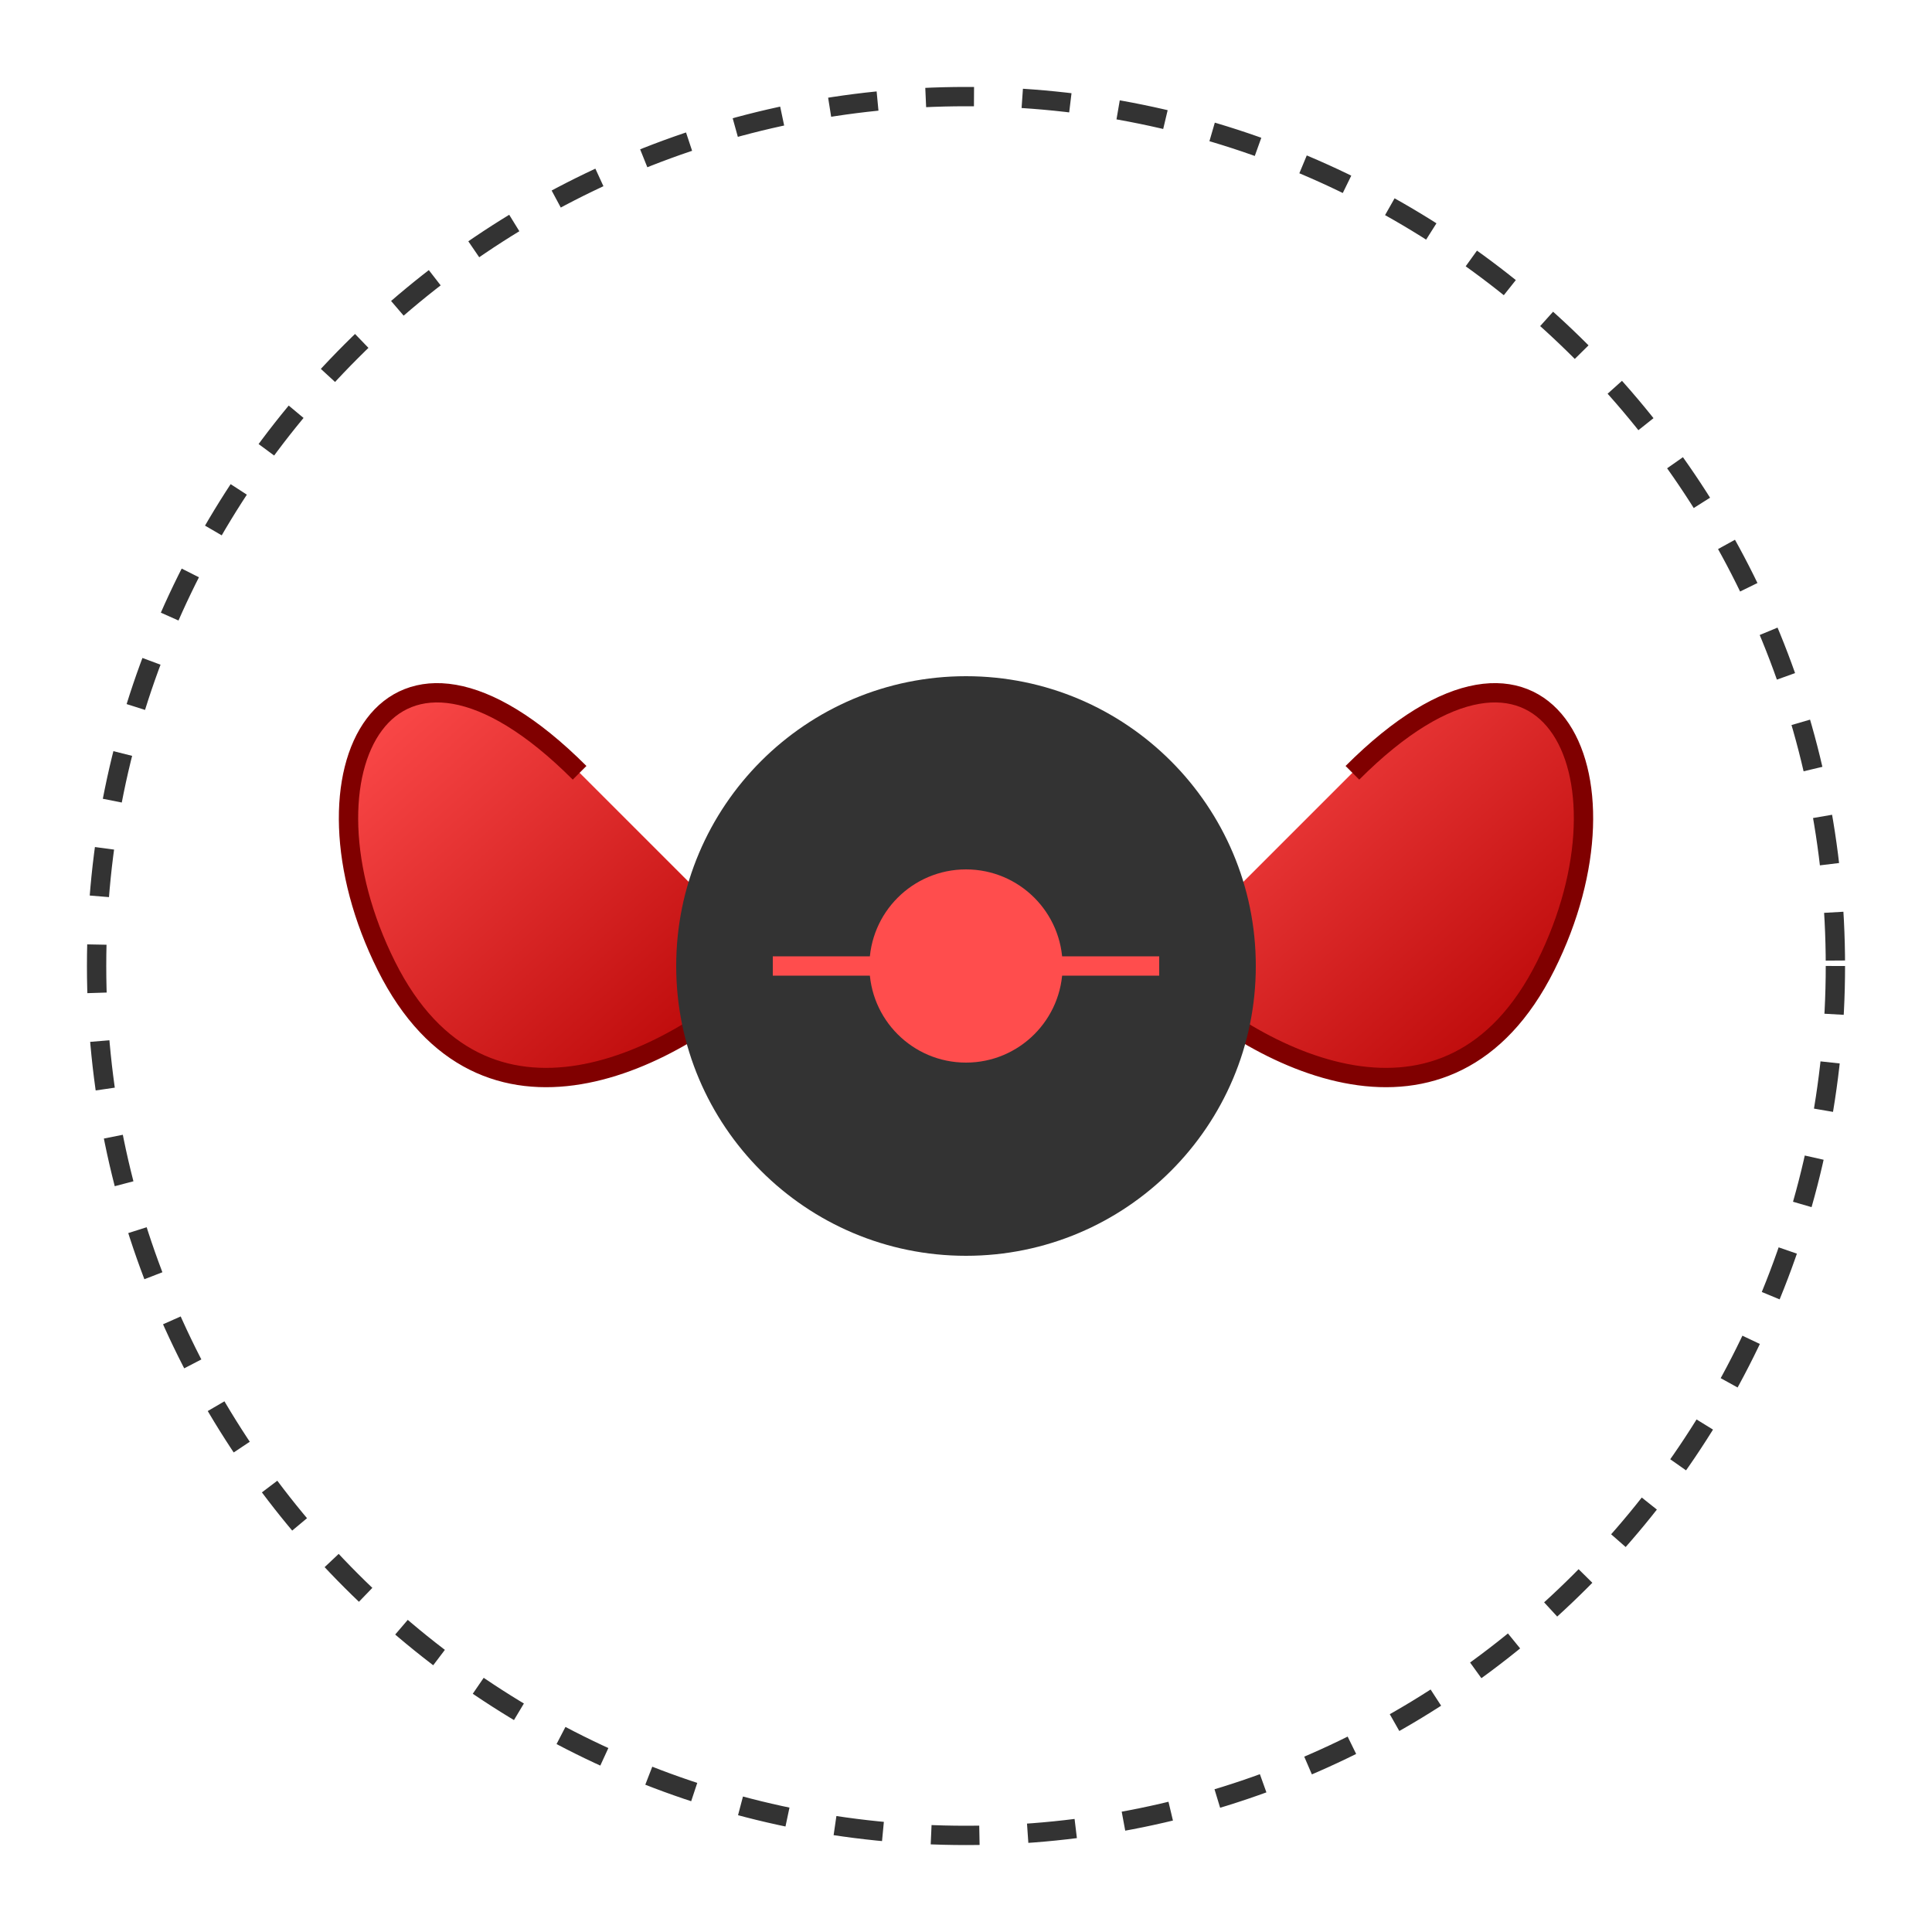
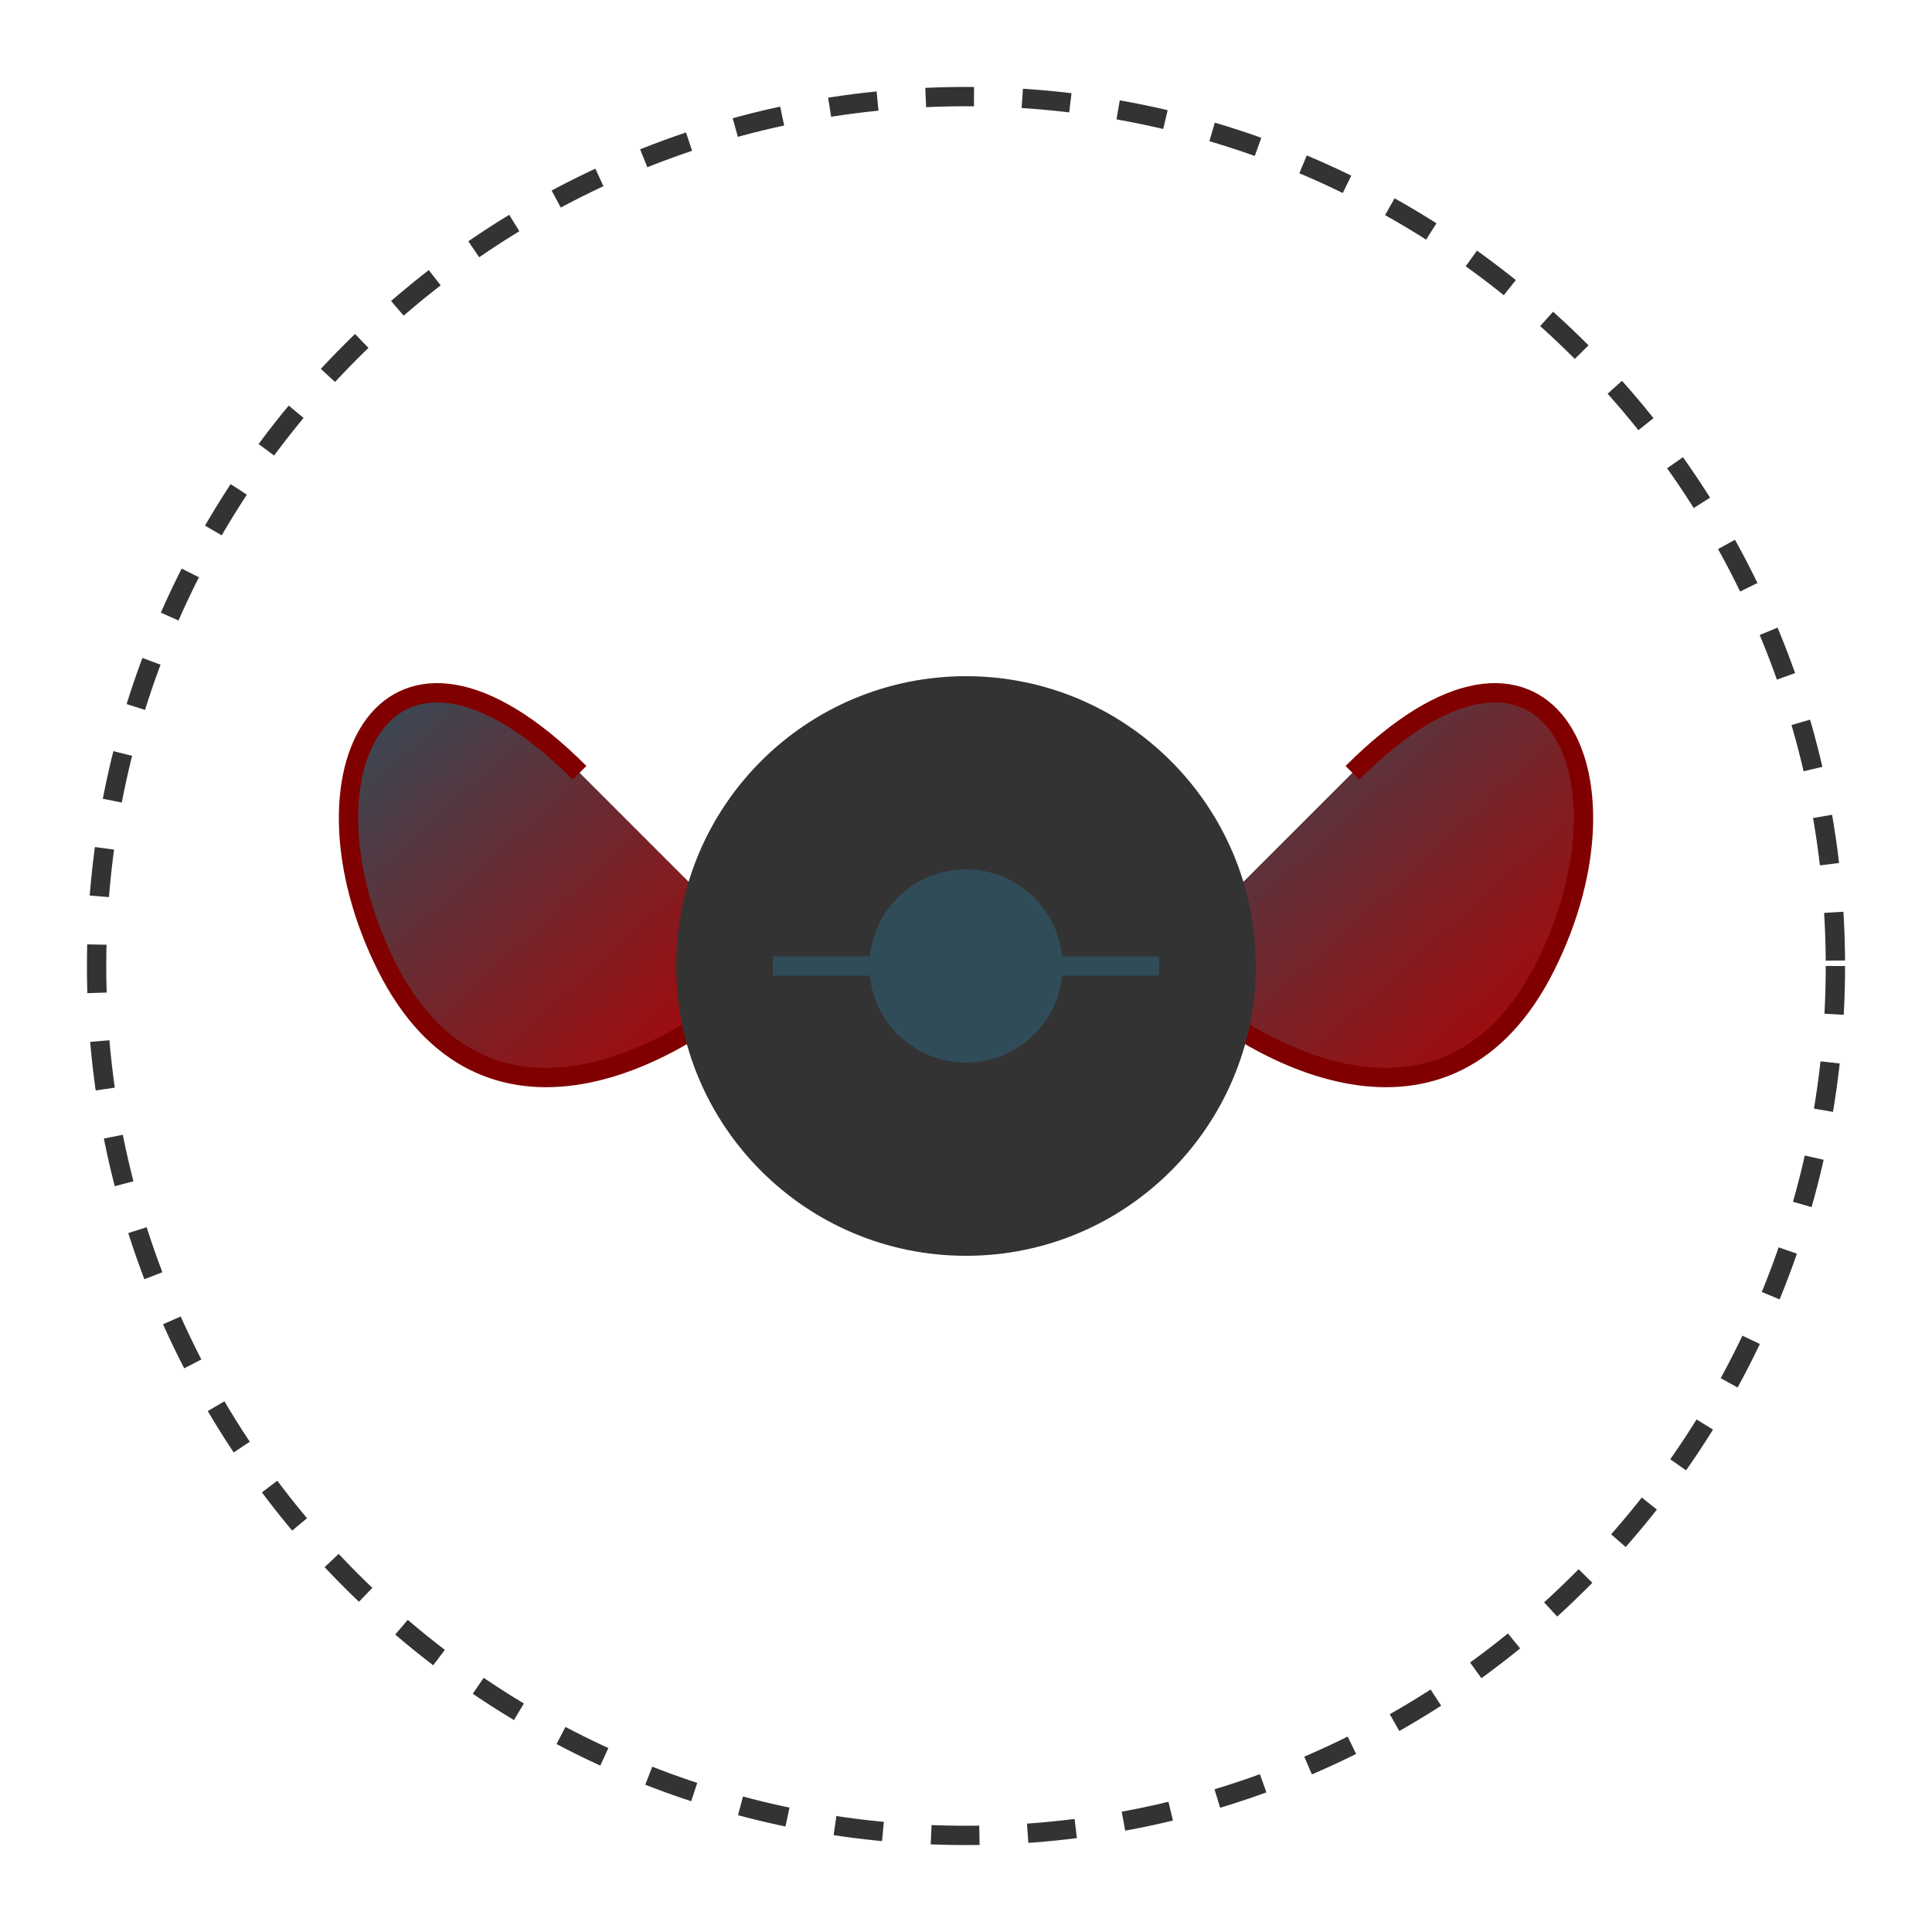
<svg xmlns="http://www.w3.org/2000/svg" width="200" height="200" viewBox="0 0 200 200">
  <defs>
    <linearGradient id="grad1" x1="0%" y1="0%" x2="100%" y2="100%">
-       <stop offset="0%" style="stop-color:#ff4d4d;stop-opacity:1" />
+       <stop offset="0%" style="stop-color:#314c59;stop-opacity:1" />
      <stop offset="100%" style="stop-color:#b30000;stop-opacity:1" />
    </linearGradient>
  </defs>
  <circle cx="100" cy="100" r="90" fill="none" stroke="#333" stroke-width="2" stroke-dasharray="5,5" />
  <path d="M60,80 C40,60 30,80 40,100 C50,120 70,110 80,100" fill="url(#grad1)" stroke="#800000" stroke-width="2" />
  <path d="M140,80 C160,60 170,80 160,100 C150,120 130,110 120,100" fill="url(#grad1)" stroke="#800000" stroke-width="2" />
  <circle cx="100" cy="100" r="30" fill="#333" />
-   <circle cx="100" cy="100" r="10" fill="#ff4d4d">
+   <circle cx="100" cy="100" r="10" fill="#314c59">
    <animate attributeName="opacity" values="0.5;1;0.5" dur="2s" repeatCount="indefinite" />
  </circle>
-   <line x1="80" y1="100" x2="120" y2="100" stroke="#ff4d4d" stroke-width="2" />
+   <line x1="80" y1="100" x2="120" y2="100" stroke="#314c59" stroke-width="2" />
</svg>
